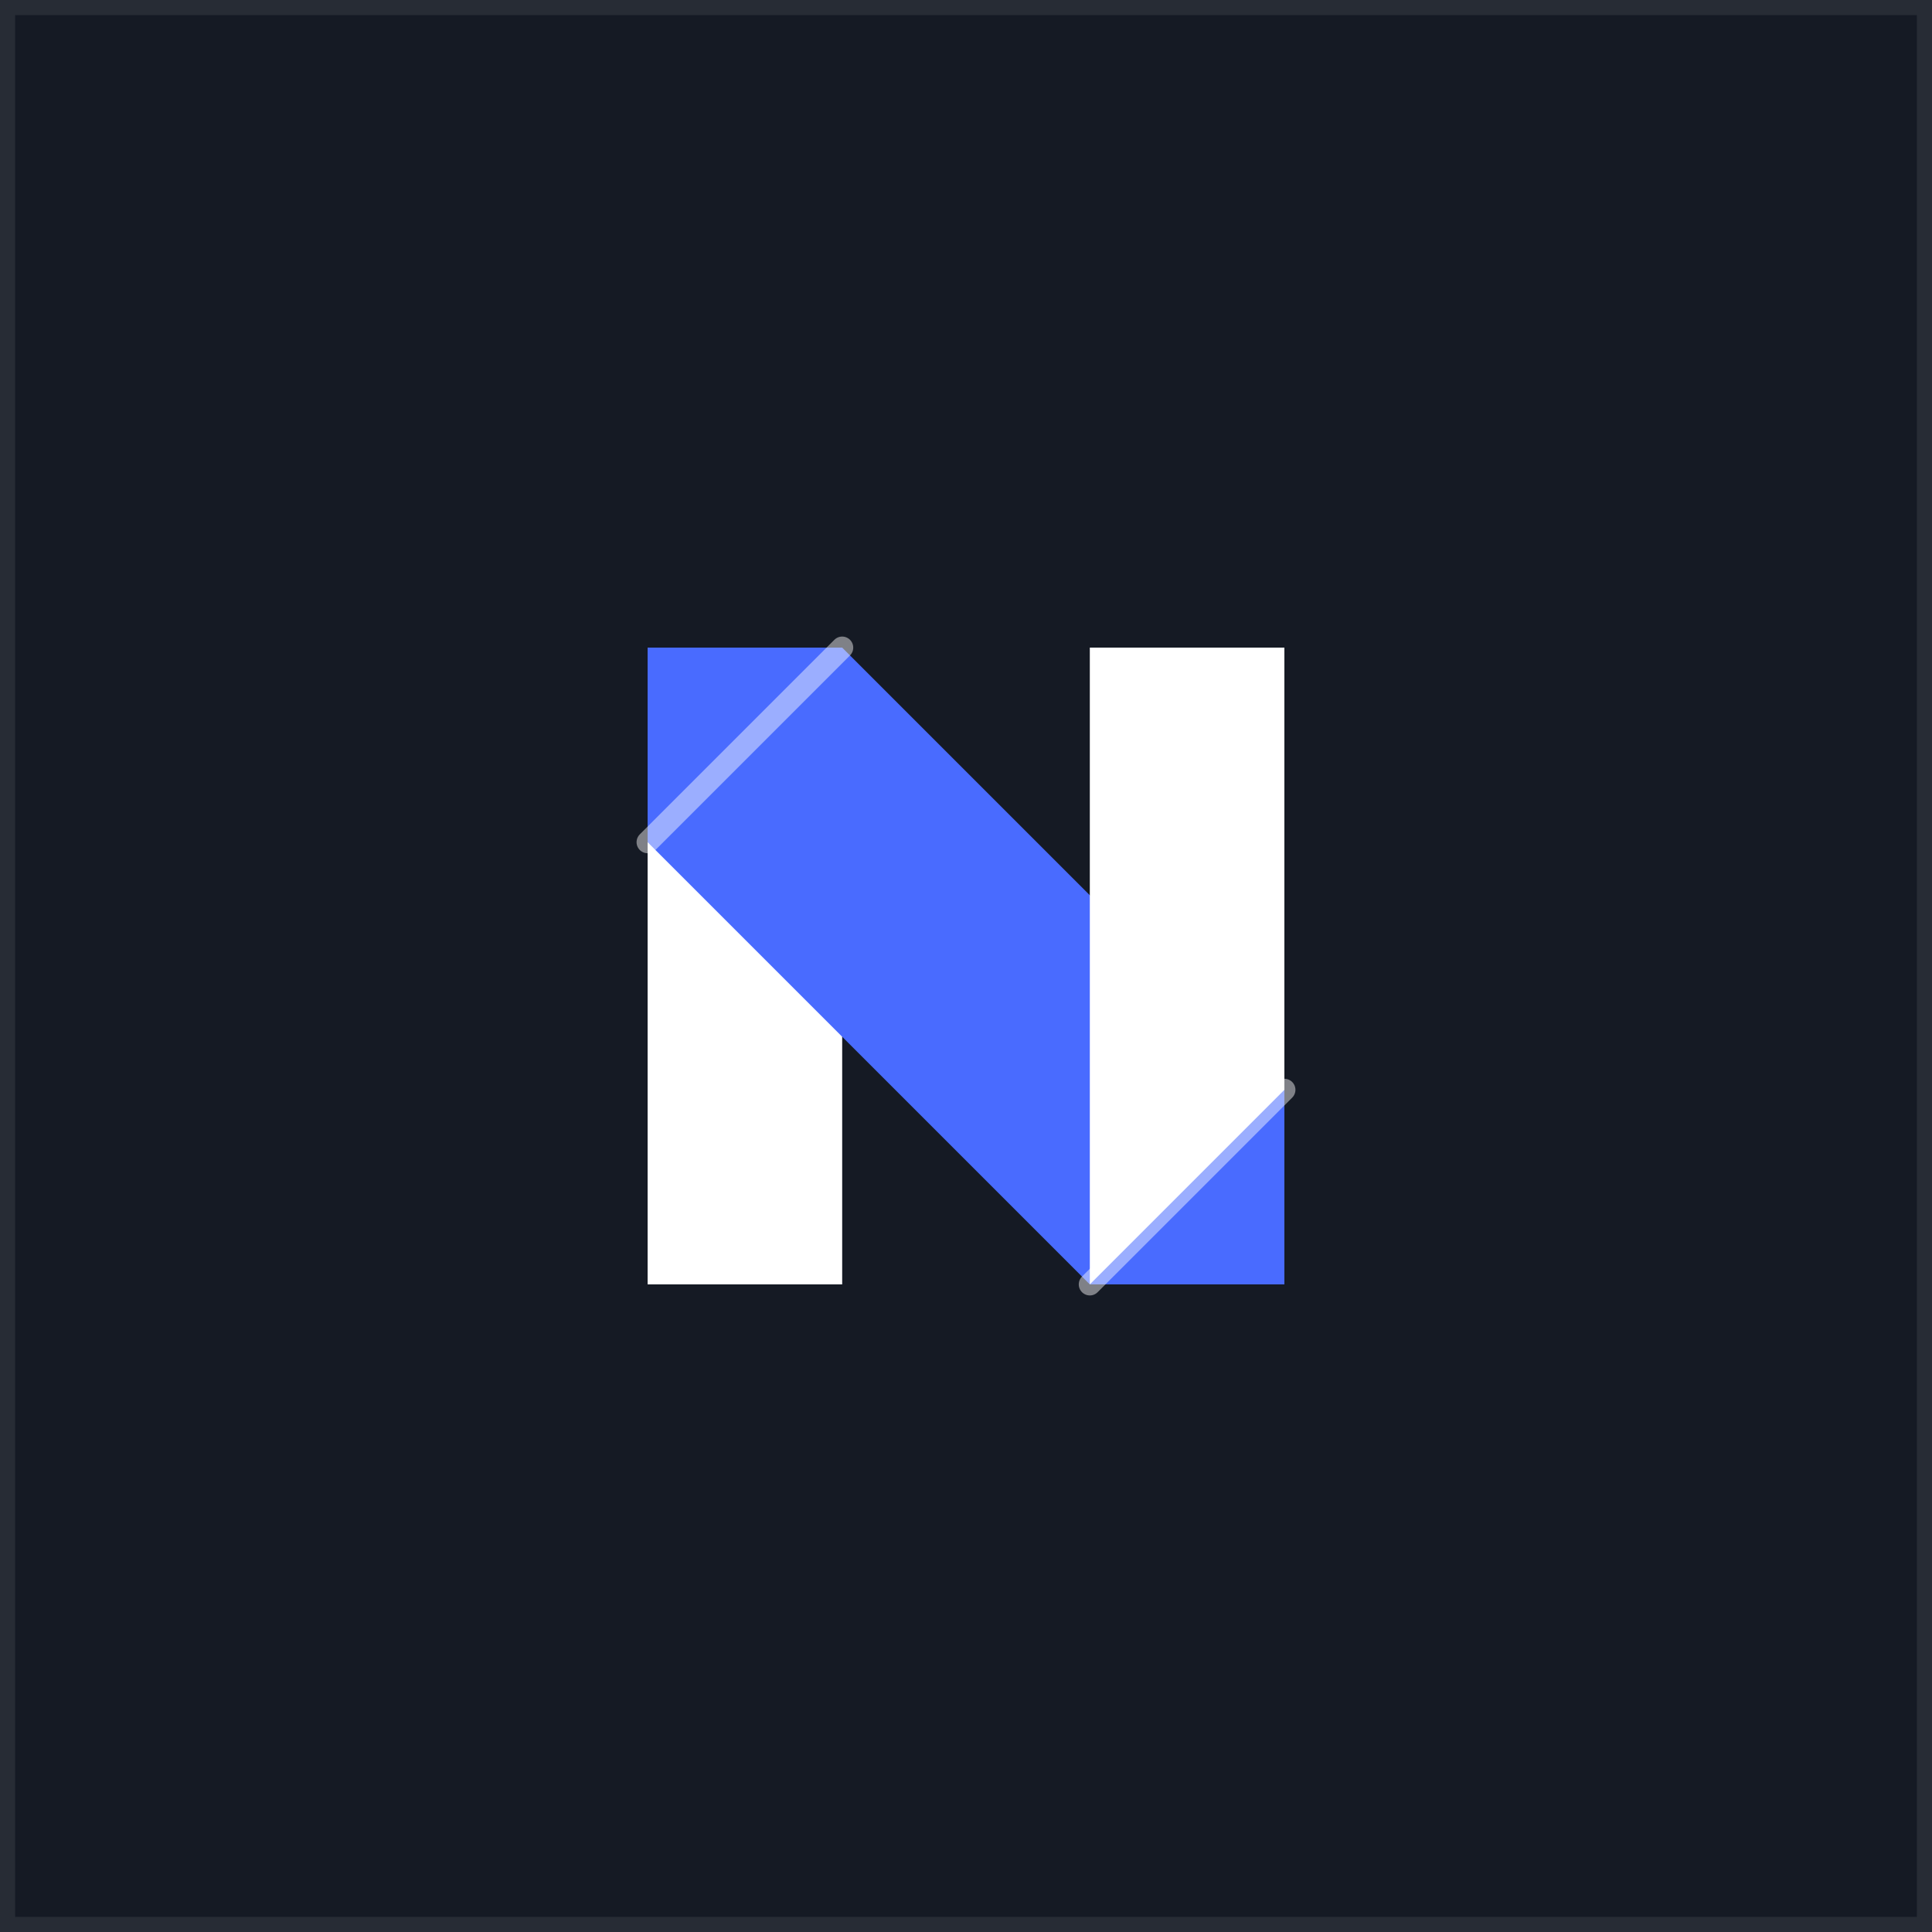
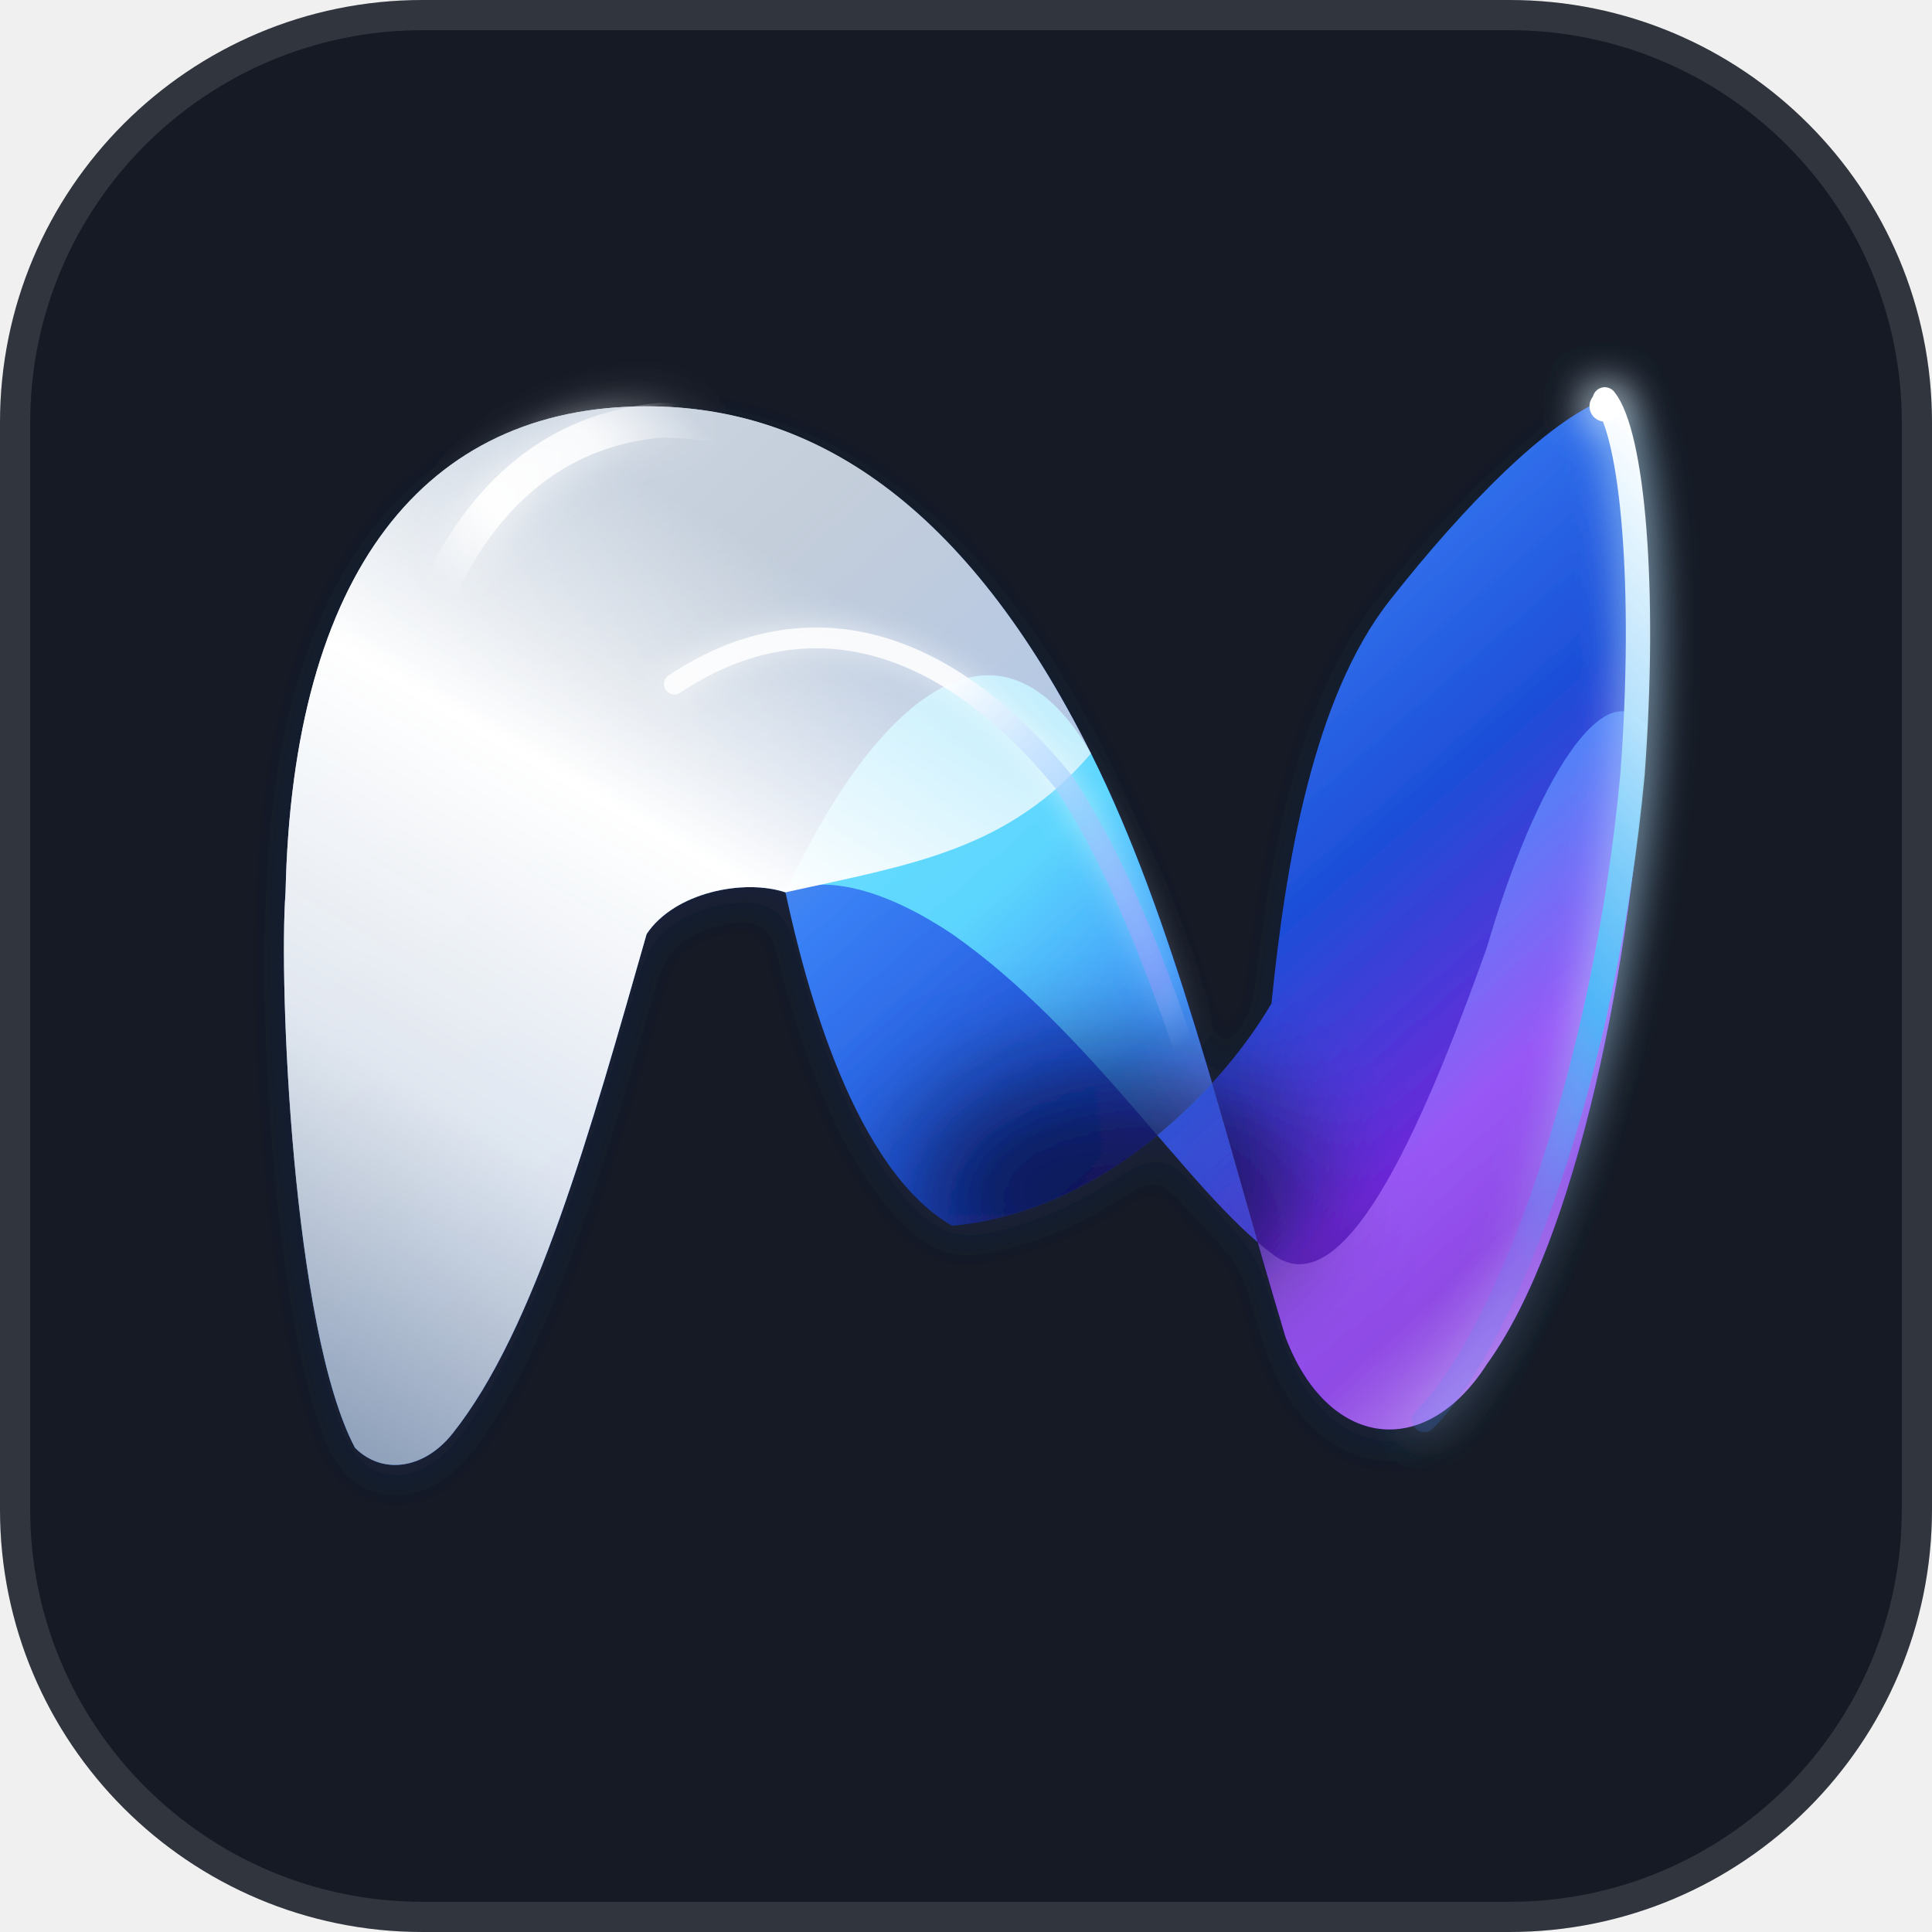
- <svg xmlns="http://www.w3.org/2000/svg" viewBox="0 0 512 512" width="512" height="512" fill="none">
-   <rect width="512" height="512" fill="#151A24" />
-   <rect x="2" y="2" width="508" height="508" stroke="rgba(255, 255, 255, 0.08)" stroke-width="4" />
-   <g transform="translate(106, 106) scale(4.6875)">
-     <path d="M14 25 L25 14 V50 H14 V25 Z" fill="#FFFFFF" />
-     <path d="M14 14 H25 L50 39 V50 H39 L14 25 Z" fill="#496BFF" />
-     <path d="M39 14 H50 V39 L39 50 V14 Z" fill="#FFFFFF" />
-     <path d="M14 25 L25 14" stroke="rgba(255, 255, 255, 0.45)" stroke-width="1.25" stroke-linecap="round" />
-     <path d="M39 50 L50 39" stroke="rgba(255, 255, 255, 0.45)" stroke-width="1.25" stroke-linecap="round" />
+ <svg xmlns="http://www.w3.org/2000/svg" viewBox="0 0 128 128" width="128" height="128" fill="none">
+   <rect width="128" height="128" rx="28" fill="#151A24" />
+   <rect x="1" y="1" width="126" height="126" rx="27" stroke="rgba(255, 255, 255, 0.12)" stroke-width="2" />
+   <g transform="translate(18, 26) scale(0.46)">
+     <defs>
+       <filter id="nf-depth-soc" x="-20%" y="-20%" width="140%" height="140%">
+         <feDropShadow dx="0" dy="6" stdDeviation="8" flood-color="#020617" flood-opacity="0.5" />
+         <feDropShadow dx="0" dy="2" stdDeviation="3" flood-color="#1E3A8A" flood-opacity="0.25" />
+       </filter>
+       <linearGradient id="nf-base-soc" x1="5%" y1="10%" x2="95%" y2="90%">
+         <stop offset="0%" stop-color="#E2E8F0" />
+         <stop offset="22%" stop-color="#94A3B8" />
+         <stop offset="42%" stop-color="#3B82F6" />
+         <stop offset="64%" stop-color="#1D4ED8" />
+         <stop offset="82%" stop-color="#6D28D9" />
+         <stop offset="100%" stop-color="#1E1B4B" />
+       </linearGradient>
+       <linearGradient id="nf-silver-soc" x1="0%" y1="95%" x2="40%" y2="5%">
+         <stop offset="0%" stop-color="#94A3B8" stop-opacity="0.95" />
+         <stop offset="35%" stop-color="#E2E8F0" stop-opacity="0.98" />
+         <stop offset="70%" stop-color="#FFFFFF" stop-opacity="1" />
+         <stop offset="100%" stop-color="#CBD5E1" stop-opacity="0.85" />
+       </linearGradient>
+       <linearGradient id="nf-caustics-soc" x1="28%" y1="25%" x2="92%" y2="88%">
+         <stop offset="0%" stop-color="#38BDF8" stop-opacity="0.95" />
+         <stop offset="30%" stop-color="#2563EB" stop-opacity="0.9" />
+         <stop offset="60%" stop-color="#4F46E5" stop-opacity="0.85" />
+         <stop offset="82%" stop-color="#7C3AED" stop-opacity="0.8" />
+         <stop offset="100%" stop-color="#C084FC" stop-opacity="0.95" />
+       </linearGradient>
+       <linearGradient id="nf-crest-soc" x1="5%" y1="35%" x2="52%" y2="5%">
+         <stop offset="0%" stop-color="#FFFFFF" stop-opacity="0" />
+         <stop offset="30%" stop-color="#FFFFFF" stop-opacity="0.95" />
+         <stop offset="70%" stop-color="#FFFFFF" stop-opacity="0.8" />
+         <stop offset="100%" stop-color="#FFFFFF" stop-opacity="0" />
+       </linearGradient>
+       <linearGradient id="nf-ridge-soc" x1="30%" y1="20%" x2="72%" y2="75%">
+         <stop offset="0%" stop-color="#FFFFFF" stop-opacity="0.85" />
+         <stop offset="45%" stop-color="#93C5FD" stop-opacity="0.65" />
+         <stop offset="85%" stop-color="#C084FC" stop-opacity="0.3" />
+         <stop offset="100%" stop-color="#FFFFFF" stop-opacity="0" />
+       </linearGradient>
+       <linearGradient id="nf-fresnel-soc" x1="75%" y1="92%" x2="98%" y2="2%">
+         <stop offset="0%" stop-color="#3B82F6" stop-opacity="0.2" />
+         <stop offset="35%" stop-color="#38BDF8" stop-opacity="0.85" />
+         <stop offset="70%" stop-color="#BAE6FD" stop-opacity="0.95" />
+         <stop offset="100%" stop-color="#FFFFFF" stop-opacity="1" />
+       </linearGradient>
+       <clipPath id="nf-body-clip-soc">
+         <path d="M12 152          C 3 135, 1 85, 2 72          C 3 26, 22 2, 54 2          C 78 2, 100 16, 118 52          C 130 76, 137 106, 146 136          C 152 152, 166 154, 175 140          C 188 122, 196 82, 198 48          C 199 22, 197 4, 192 1          C 184 4, 172 16, 161 30          C 150 44, 146 68, 144 88          C 137 100, 120 118, 98 120          C 84 112, 77 86, 74 72          C 68 70, 58 72, 54 78          C 46 106, 38 135, 26 150          C 22 155, 16 156, 12 152 Z" />
+       </clipPath>
+     </defs>
+     <g filter="url(#nf-depth-soc)">
+       <path d="M12 152          C 3 135, 1 85, 2 72          C 3 26, 22 2, 54 2          C 78 2, 100 16, 118 52          C 130 76, 137 106, 146 136          C 152 152, 166 154, 175 140          C 188 122, 196 82, 198 48          C 199 22, 197 4, 192 1          C 184 4, 172 16, 161 30          C 150 44, 146 68, 144 88          C 137 100, 120 118, 98 120          C 84 112, 77 86, 74 72          C 68 70, 58 72, 54 78          C 46 106, 38 135, 26 150          C 22 155, 16 156, 12 152 Z" fill="url(#nf-base-soc)" />
+       <path d="M12 152          C 3 135, 1 85, 2 72          C 3 26, 22 2, 54 2          C 78 2, 100 16, 118 52          C 106 66, 92 68, 74 72          C 68 70, 58 72, 54 78          C 46 106, 38 135, 26 150          C 22 155, 16 156, 12 152 Z" fill="url(#nf-silver-soc)" />
+       <path d="M74 72          C 86 46, 104 28, 118 52          C 130 76, 137 106, 146 136          C 152 152, 166 154, 175 140          C 188 122, 196 82, 198 48          C 192 40, 182 56, 175 80          C 165 108, 154 132, 144 124          C 132 115, 118 92, 98 78          C 86 70, 78 70, 74 72 Z" fill="url(#nf-caustics-soc)" style="mix-blend-mode: screen;" />
+       <g clip-path="url(#nf-body-clip-soc)">
+         <ellipse cx="120" cy="115" rx="28" ry="18" fill="#020617" opacity="0.65" style="filter: blur(8px);" />
+       </g>
+       <path d="M16 60          C 20 25, 34 6, 56 4          C 75 4, 94 15, 108 34" stroke="url(#nf-crest-soc)" stroke-width="5" stroke-linecap="round" fill="none" style="filter: drop-shadow(0 0 3px rgba(255,255,255,0.9));" />
+       <path d="M58 42          C 76 30, 96 34, 114 56          C 126 74, 134 102, 142 128" stroke="url(#nf-ridge-soc)" stroke-width="3" stroke-linecap="round" fill="none" style="filter: drop-shadow(0 0 2px rgba(255,255,255,0.7));" />
+       <path d="M166 148          C 178 136, 192 98, 196 55          C 198 28, 196 6, 192 1" stroke="url(#nf-fresnel-soc)" stroke-width="3.5" stroke-linecap="round" fill="none" style="filter: drop-shadow(0 0 3px rgba(186, 230, 253, 0.95));" />
+       <circle cx="192" cy="2" r="2.2" fill="#FFFFFF" style="filter: drop-shadow(0 0 3px #FFFFFF);" />
+     </g>
  </g>
</svg>
